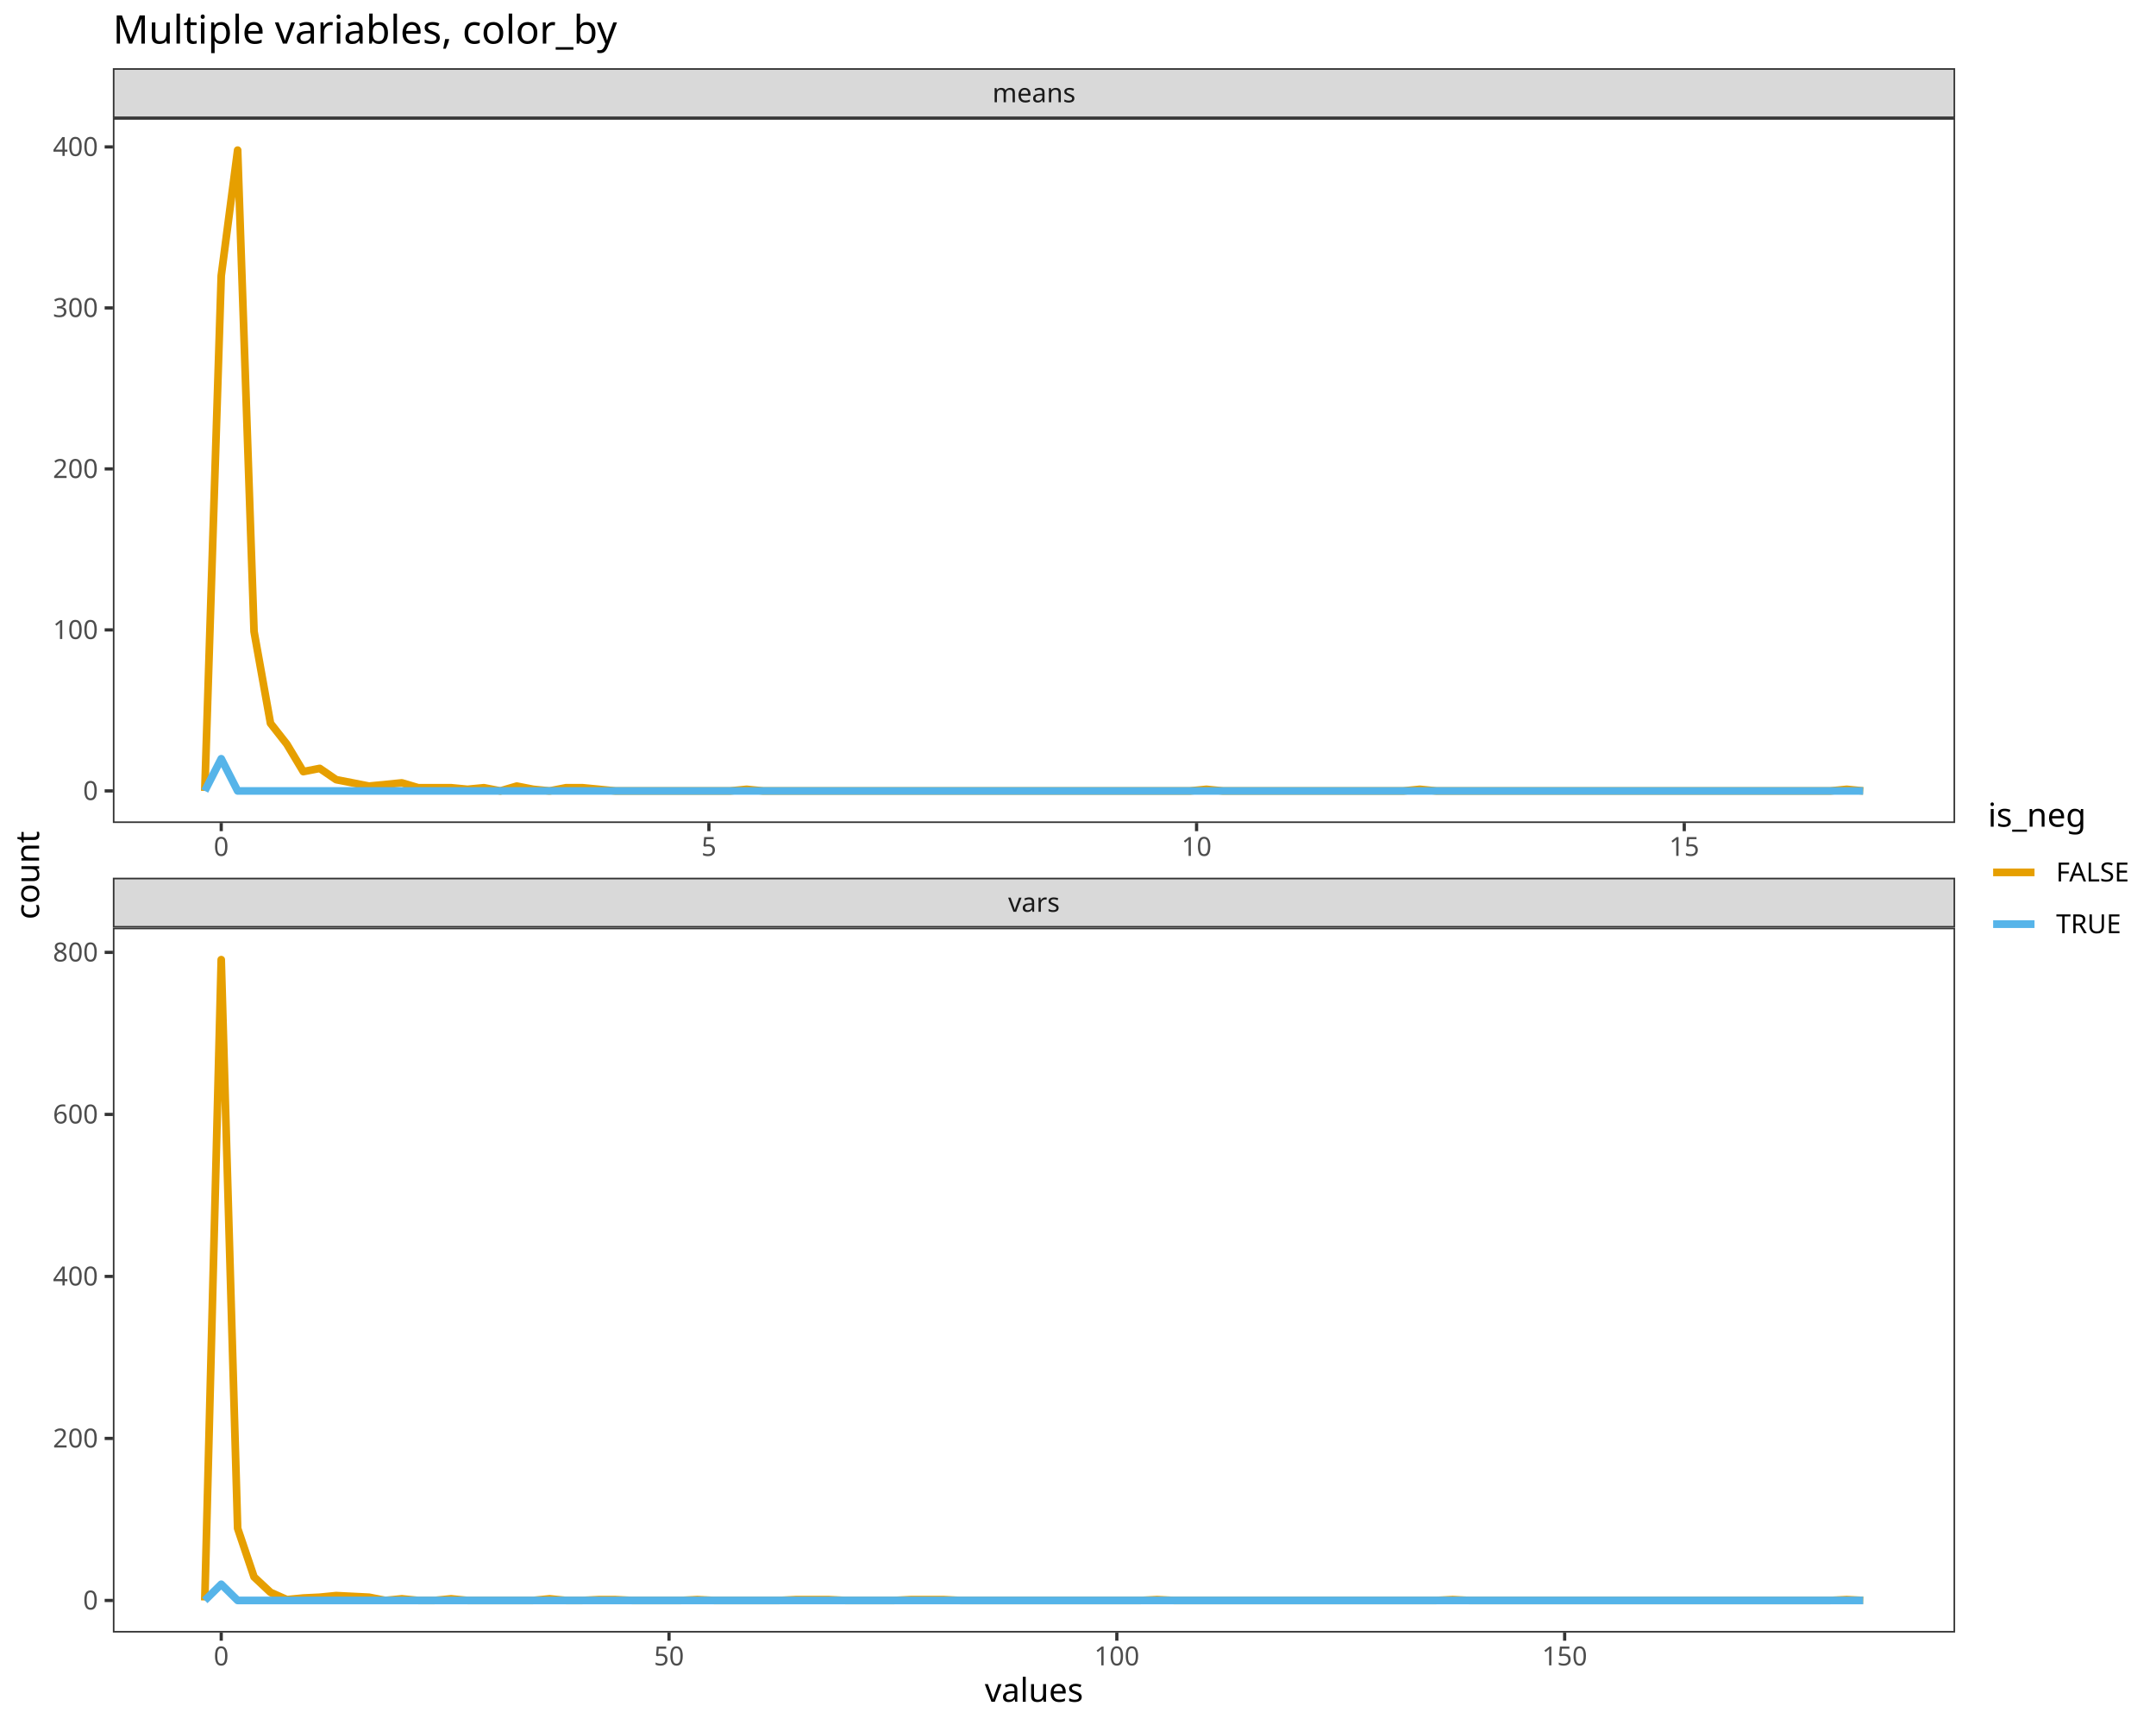
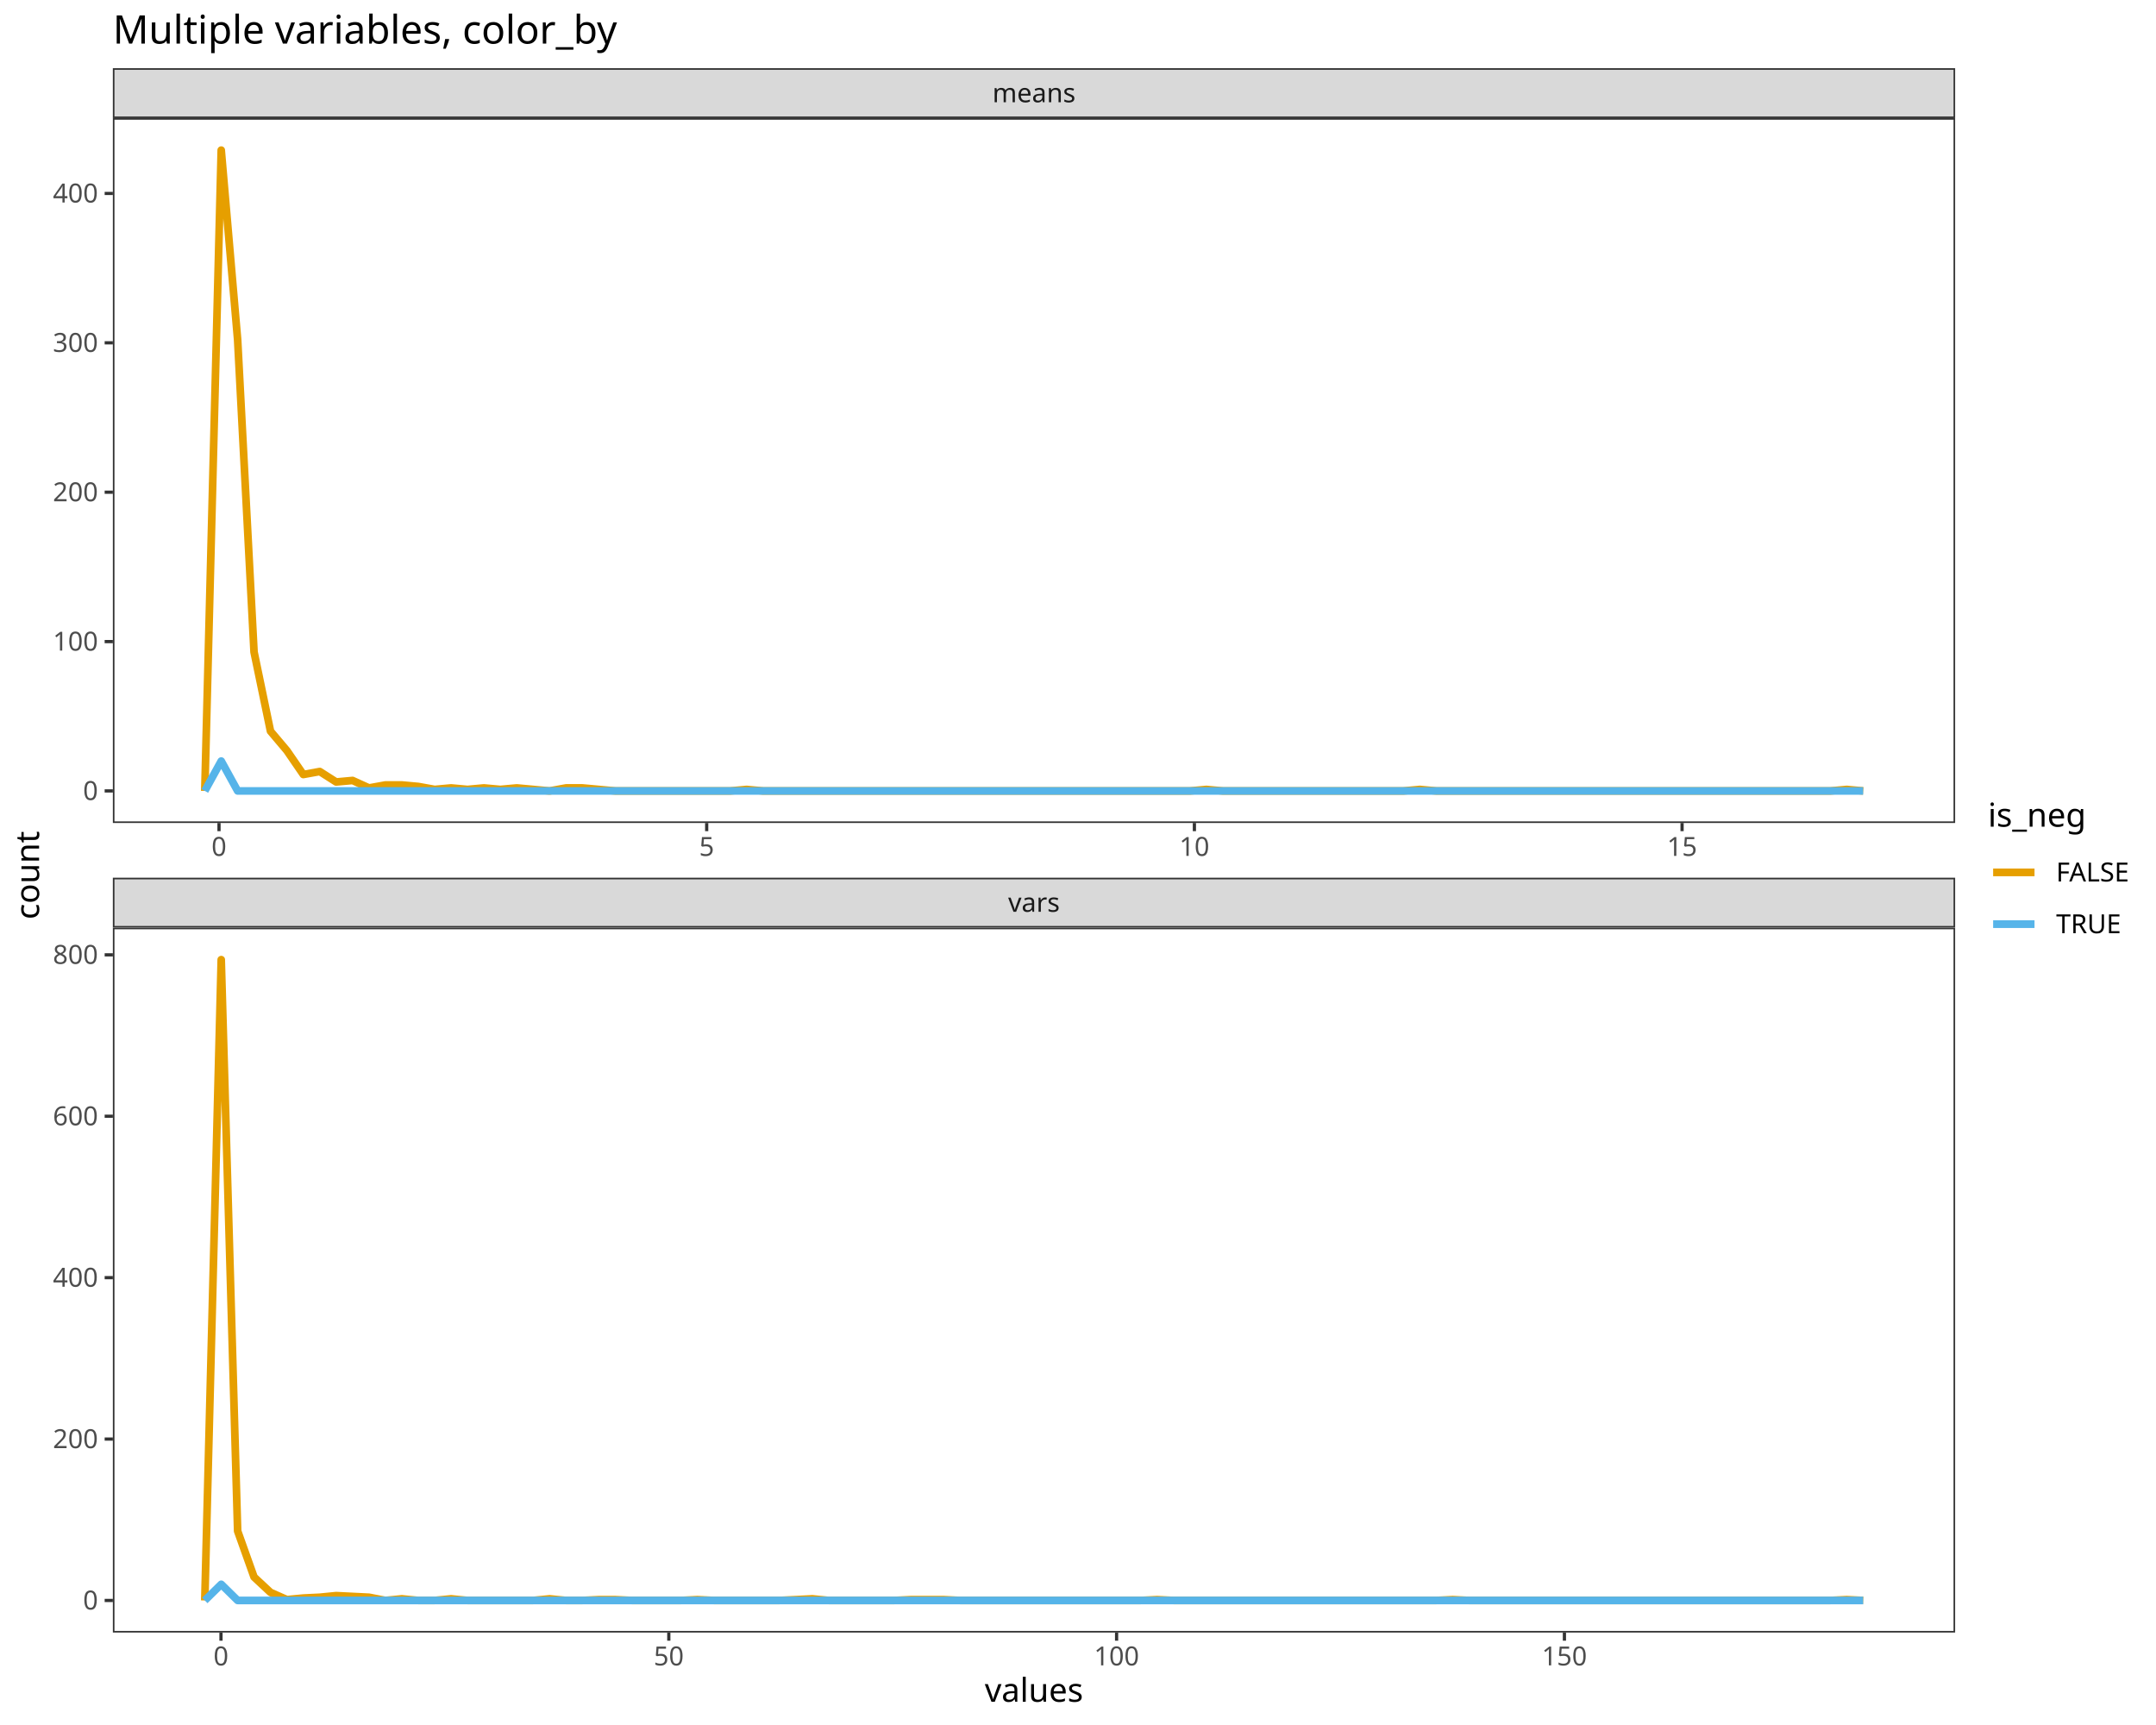
<svg xmlns="http://www.w3.org/2000/svg" class="svglite" data-engine-version="2.0" width="720.00pt" height="576.00pt" viewBox="0 0 720.00 576.00">
  <defs>
    <style type="text/css">
    .svglite line, .svglite polyline, .svglite polygon, .svglite path, .svglite rect, .svglite circle {
      fill: none;
      stroke: #000000;
      stroke-linecap: round;
      stroke-linejoin: round;
      stroke-miterlimit: 10.00;
    }
  </style>
  </defs>
  <rect width="100%" height="100%" style="stroke: none; fill: #FFFFFF;" />
  <defs>
    <clipPath id="cpMC4wMHw3MjAuMDB8MC4wMHw1NzYuMDA=">
      <rect x="0.00" y="0.00" width="720.00" height="576.00" />
    </clipPath>
  </defs>
  <g clip-path="url(#cpMC4wMHw3MjAuMDB8MC4wMHw1NzYuMDA=)">
    <rect x="0.00" y="0.00" width="720.00" height="576.00" style="stroke-width: 1.07; stroke: #FFFFFF; fill: #FFFFFF;" />
  </g>
  <defs>
    <clipPath id="cpMzcuNjl8NjUyLjkyfDM5LjQzfDI3NC44MA==">
      <rect x="37.69" y="39.43" width="615.23" height="235.37" />
    </clipPath>
  </defs>
  <g clip-path="url(#cpMzcuNjl8NjUyLjkyfDM5LjQzfDI3NC44MA==)">
    <rect x="37.69" y="39.43" width="615.23" height="235.37" style="stroke-width: 1.07; stroke: none; fill: #FFFFFF;" />
-     <polyline points="68.39,264.10 73.88,92.07 79.36,50.13 84.84,210.88 90.33,241.52 95.81,248.51 101.29,257.65 106.78,256.58 112.26,260.34 117.74,261.41 123.23,262.49 128.71,261.95 134.19,261.41 139.68,263.03 145.16,263.03 150.64,263.03 156.13,263.56 161.61,263.03 167.09,264.10 172.58,262.49 178.06,263.56 183.54,264.10 189.03,263.03 194.51,263.03 199.99,263.56 205.48,264.10 210.96,264.10 216.44,264.10 221.93,264.10 227.41,264.10 232.89,264.10 238.38,264.10 243.86,264.10 249.34,263.56 254.83,264.10 260.31,264.10 265.79,264.10 271.28,264.10 276.76,264.10 282.24,264.10 287.73,264.10 293.21,264.10 298.69,264.10 304.18,264.10 309.66,264.10 315.14,264.10 320.63,264.10 326.11,264.10 331.59,264.10 337.08,264.10 342.56,264.10 348.05,264.10 353.53,264.10 359.01,264.10 364.50,264.10 369.98,264.10 375.46,264.10 380.95,264.10 386.43,264.10 391.91,264.10 397.40,264.10 402.88,263.56 408.36,264.10 413.85,264.10 419.33,264.10 424.81,264.10 430.30,264.10 435.78,264.10 441.26,264.10 446.75,264.10 452.23,264.10 457.71,264.10 463.20,264.10 468.68,264.10 474.16,263.56 479.65,264.10 485.13,264.10 490.61,264.10 496.10,264.10 501.58,264.10 507.06,264.10 512.55,264.10 518.03,264.10 523.51,264.10 529.00,264.10 534.48,264.10 539.96,264.10 545.45,264.10 550.93,264.10 556.41,264.10 561.90,264.10 567.38,264.10 572.86,264.10 578.35,264.10 583.83,264.10 589.31,264.10 594.80,264.10 600.28,264.10 605.76,264.10 611.25,264.10 616.73,263.56 622.21,264.10 " style="stroke-width: 2.56; stroke: #E69F00; stroke-linecap: butt;" />
-     <polyline points="68.39,264.10 73.88,253.35 79.36,264.10 84.84,264.10 90.33,264.10 95.81,264.10 101.29,264.10 106.78,264.10 112.26,264.10 117.74,264.10 123.23,264.10 128.71,264.10 134.19,264.10 139.68,264.10 145.16,264.10 150.64,264.10 156.13,264.10 161.61,264.10 167.09,264.10 172.58,264.10 178.06,264.10 183.54,264.10 189.03,264.10 194.51,264.10 199.99,264.10 205.48,264.10 210.96,264.10 216.44,264.10 221.93,264.10 227.41,264.10 232.89,264.10 238.38,264.10 243.86,264.10 249.34,264.10 254.83,264.10 260.31,264.10 265.79,264.10 271.28,264.10 276.76,264.10 282.24,264.10 287.73,264.10 293.21,264.10 298.69,264.10 304.18,264.10 309.66,264.10 315.14,264.10 320.63,264.10 326.11,264.10 331.59,264.10 337.08,264.10 342.56,264.10 348.05,264.10 353.53,264.10 359.01,264.10 364.50,264.10 369.98,264.10 375.46,264.10 380.95,264.10 386.43,264.10 391.91,264.10 397.40,264.10 402.88,264.10 408.36,264.10 413.85,264.10 419.33,264.10 424.81,264.10 430.30,264.10 435.78,264.10 441.26,264.10 446.75,264.10 452.23,264.10 457.71,264.10 463.20,264.10 468.68,264.10 474.16,264.10 479.65,264.10 485.13,264.10 490.61,264.10 496.10,264.10 501.58,264.10 507.06,264.10 512.55,264.10 518.03,264.10 523.51,264.10 529.00,264.10 534.48,264.10 539.96,264.10 545.45,264.10 550.93,264.10 556.41,264.10 561.90,264.10 567.38,264.10 572.86,264.10 578.35,264.10 583.83,264.10 589.31,264.10 594.80,264.10 600.28,264.10 605.76,264.10 611.25,264.10 616.73,264.10 622.21,264.10 " style="stroke-width: 2.56; stroke: #56B4E9; stroke-linecap: butt;" />
+     <polyline points="68.39,264.10 73.88,50.13 79.36,113.48 84.84,217.72 90.33,244.15 95.81,250.64 101.29,258.62 106.78,257.62 112.26,261.11 117.74,260.61 123.23,263.10 128.71,262.11 134.19,262.11 139.68,262.61 145.16,263.60 150.64,263.10 156.13,263.60 161.61,263.10 167.09,263.60 172.58,263.10 178.06,263.60 183.54,264.10 189.03,263.10 194.51,263.10 199.99,263.60 205.48,264.10 210.96,264.10 216.44,264.10 221.93,264.10 227.41,264.10 232.89,264.10 238.38,264.10 243.86,264.10 249.34,263.60 254.83,264.10 260.31,264.10 265.79,264.10 271.28,264.10 276.76,264.10 282.24,264.10 287.73,264.10 293.21,264.10 298.69,264.10 304.18,264.10 309.66,264.10 315.14,264.10 320.63,264.10 326.11,264.10 331.59,264.10 337.08,264.10 342.56,264.10 348.05,264.10 353.53,264.10 359.01,264.10 364.50,264.10 369.98,264.10 375.46,264.10 380.95,264.10 386.43,264.10 391.91,264.10 397.40,264.10 402.88,263.60 408.36,264.10 413.85,264.10 419.33,264.10 424.81,264.10 430.30,264.10 435.78,264.10 441.26,264.10 446.75,264.10 452.23,264.10 457.71,264.10 463.20,264.10 468.68,264.10 474.16,263.60 479.65,264.10 485.13,264.10 490.61,264.10 496.10,264.10 501.58,264.10 507.06,264.10 512.55,264.10 518.03,264.10 523.51,264.10 529.00,264.10 534.48,264.10 539.96,264.10 545.45,264.10 550.93,264.10 556.41,264.10 561.90,264.10 567.38,264.10 572.86,264.10 578.35,264.10 583.83,264.10 589.31,264.10 594.80,264.10 600.28,264.10 605.76,264.10 611.25,264.10 616.73,263.60 622.21,264.10 " style="stroke-width: 2.56; stroke: #E69F00; stroke-linecap: butt;" />
+     <polyline points="68.39,264.10 73.88,254.13 79.36,264.10 84.84,264.10 90.33,264.10 95.81,264.10 101.29,264.10 106.78,264.10 112.26,264.10 117.74,264.10 123.23,264.10 128.71,264.10 134.19,264.10 139.68,264.10 145.16,264.10 150.64,264.10 156.13,264.10 161.61,264.10 167.09,264.10 172.58,264.10 178.06,264.10 183.54,264.10 189.03,264.10 194.51,264.10 199.99,264.10 205.48,264.10 210.96,264.10 216.44,264.10 221.93,264.10 227.41,264.10 232.89,264.10 238.38,264.10 243.86,264.10 249.34,264.10 254.83,264.10 260.31,264.10 265.79,264.10 271.28,264.10 276.76,264.10 282.24,264.10 287.73,264.10 293.21,264.10 298.69,264.10 304.18,264.10 309.66,264.10 315.14,264.10 320.63,264.10 326.11,264.10 331.59,264.10 337.08,264.10 342.56,264.10 348.05,264.10 353.53,264.10 359.01,264.10 364.50,264.10 369.98,264.10 375.46,264.10 380.95,264.10 386.43,264.10 391.91,264.10 397.40,264.10 402.88,264.10 408.36,264.10 413.85,264.10 419.33,264.10 424.81,264.10 430.30,264.10 435.78,264.10 441.26,264.10 446.75,264.10 452.23,264.10 457.71,264.10 463.20,264.10 468.68,264.10 474.16,264.10 479.65,264.10 485.13,264.10 490.61,264.10 496.10,264.10 501.58,264.10 507.06,264.10 512.55,264.10 518.03,264.10 523.51,264.10 529.00,264.10 534.48,264.10 539.96,264.10 545.45,264.10 550.93,264.10 556.41,264.10 561.90,264.10 567.38,264.10 572.86,264.10 578.35,264.10 583.83,264.10 589.31,264.10 594.80,264.10 600.28,264.10 605.76,264.10 611.25,264.10 616.73,264.10 622.21,264.10 " style="stroke-width: 2.56; stroke: #56B4E9; stroke-linecap: butt;" />
    <rect x="37.69" y="39.43" width="615.23" height="235.37" style="stroke-width: 1.07; stroke: #333333;" />
  </g>
  <g clip-path="url(#cpMC4wMHw3MjAuMDB8MC4wMHw1NzYuMDA=)">
</g>
  <defs>
    <clipPath id="cpMzcuNjl8NjUyLjkyfDMwOS43NXw1NDUuMTE=">
      <rect x="37.69" y="309.75" width="615.23" height="235.37" />
    </clipPath>
  </defs>
  <g clip-path="url(#cpMzcuNjl8NjUyLjkyfDMwOS43NXw1NDUuMTE=)">
    <rect x="37.69" y="309.75" width="615.23" height="235.37" style="stroke-width: 1.07; stroke: none; fill: #FFFFFF;" />
-     <polyline points="68.39,534.41 73.88,320.44 79.36,510.34 84.84,526.57 90.33,531.71 95.81,534.14 101.29,533.60 106.78,533.33 112.26,532.79 117.74,533.06 123.23,533.33 128.71,534.41 134.19,533.87 139.68,534.41 145.16,534.41 150.64,533.87 156.13,534.41 161.61,534.41 167.09,534.41 172.58,534.41 178.06,534.41 183.54,533.87 189.03,534.41 194.51,534.41 199.99,534.14 205.48,534.14 210.96,534.41 216.44,534.41 221.93,534.41 227.41,534.41 232.89,534.14 238.38,534.41 243.86,534.41 249.34,534.41 254.83,534.41 260.31,534.41 265.79,534.14 271.28,534.14 276.76,534.14 282.24,534.41 287.73,534.41 293.21,534.41 298.69,534.41 304.18,534.14 309.66,534.14 315.14,534.14 320.63,534.41 326.11,534.41 331.59,534.41 337.08,534.41 342.56,534.41 348.05,534.41 353.53,534.41 359.01,534.41 364.50,534.41 369.98,534.41 375.46,534.41 380.95,534.41 386.43,534.14 391.91,534.41 397.40,534.41 402.88,534.41 408.36,534.41 413.85,534.41 419.33,534.41 424.81,534.41 430.30,534.41 435.78,534.41 441.26,534.41 446.75,534.41 452.23,534.41 457.71,534.41 463.20,534.41 468.68,534.41 474.16,534.41 479.65,534.41 485.13,534.14 490.61,534.41 496.10,534.41 501.58,534.41 507.06,534.41 512.55,534.41 518.03,534.41 523.51,534.41 529.00,534.41 534.48,534.41 539.96,534.41 545.45,534.41 550.93,534.41 556.41,534.41 561.90,534.41 567.38,534.41 572.86,534.41 578.35,534.41 583.83,534.41 589.31,534.41 594.80,534.41 600.28,534.41 605.76,534.41 611.25,534.41 616.73,534.14 622.21,534.41 " style="stroke-width: 2.56; stroke: #E69F00; stroke-linecap: butt;" />
-     <polyline points="68.39,534.41 73.88,529.00 79.36,534.41 84.84,534.41 90.33,534.41 95.81,534.41 101.29,534.41 106.78,534.41 112.26,534.41 117.74,534.41 123.23,534.41 128.71,534.41 134.19,534.41 139.68,534.41 145.16,534.41 150.64,534.41 156.13,534.41 161.61,534.41 167.09,534.41 172.58,534.41 178.06,534.41 183.54,534.41 189.03,534.41 194.51,534.41 199.99,534.41 205.48,534.41 210.96,534.41 216.44,534.41 221.93,534.41 227.41,534.41 232.89,534.41 238.38,534.41 243.86,534.41 249.34,534.41 254.83,534.41 260.31,534.41 265.79,534.41 271.28,534.41 276.76,534.41 282.24,534.41 287.73,534.41 293.21,534.41 298.69,534.41 304.18,534.41 309.66,534.41 315.14,534.41 320.63,534.41 326.11,534.41 331.59,534.41 337.08,534.41 342.56,534.41 348.05,534.41 353.53,534.41 359.01,534.41 364.50,534.41 369.98,534.41 375.46,534.41 380.95,534.41 386.43,534.41 391.91,534.41 397.40,534.41 402.88,534.41 408.36,534.41 413.85,534.41 419.33,534.41 424.81,534.41 430.30,534.41 435.78,534.41 441.26,534.41 446.75,534.41 452.23,534.41 457.71,534.41 463.20,534.41 468.68,534.41 474.16,534.41 479.65,534.41 485.13,534.41 490.61,534.41 496.10,534.41 501.58,534.41 507.06,534.41 512.55,534.41 518.03,534.41 523.51,534.41 529.00,534.41 534.48,534.41 539.96,534.41 545.45,534.41 550.93,534.41 556.41,534.41 561.90,534.41 567.38,534.41 572.86,534.41 578.35,534.41 583.83,534.41 589.31,534.41 594.80,534.41 600.28,534.41 605.76,534.41 611.25,534.41 616.73,534.41 622.21,534.41 " style="stroke-width: 2.56; stroke: #56B4E9; stroke-linecap: butt;" />
+     <polyline points="68.39,534.41 73.88,320.44 79.36,511.24 84.84,526.60 90.33,531.72 95.81,534.14 101.29,533.61 106.78,533.34 112.26,532.80 117.74,533.07 123.23,533.34 128.71,534.41 134.19,533.87 139.68,534.41 145.16,534.41 150.64,533.87 156.13,534.41 161.61,534.41 167.09,534.41 172.58,534.41 178.06,534.41 183.54,533.87 189.03,534.41 194.51,534.41 199.99,534.14 205.48,534.14 210.96,534.41 216.44,534.41 221.93,534.41 227.41,534.41 232.89,534.14 238.38,534.41 243.86,534.41 249.34,534.41 254.83,534.41 260.31,534.41 265.79,534.14 271.28,533.87 276.76,534.41 282.24,534.41 287.73,534.41 293.21,534.41 298.69,534.41 304.18,534.14 309.66,534.14 315.14,534.14 320.63,534.41 326.11,534.41 331.59,534.41 337.08,534.41 342.56,534.41 348.05,534.41 353.53,534.41 359.01,534.41 364.50,534.41 369.98,534.41 375.46,534.41 380.95,534.41 386.43,534.14 391.91,534.41 397.40,534.41 402.88,534.41 408.36,534.41 413.85,534.41 419.33,534.41 424.81,534.41 430.30,534.41 435.78,534.41 441.26,534.41 446.75,534.41 452.23,534.41 457.71,534.41 463.20,534.41 468.68,534.41 474.16,534.41 479.65,534.41 485.13,534.14 490.61,534.41 496.10,534.41 501.58,534.41 507.06,534.41 512.55,534.41 518.03,534.41 523.51,534.41 529.00,534.41 534.48,534.41 539.96,534.41 545.45,534.41 550.93,534.41 556.41,534.41 561.90,534.41 567.38,534.41 572.86,534.41 578.35,534.41 583.83,534.41 589.31,534.41 594.80,534.41 600.28,534.41 605.76,534.41 611.25,534.41 616.73,534.14 622.21,534.41 " style="stroke-width: 2.56; stroke: #E69F00; stroke-linecap: butt;" />
+     <polyline points="68.39,534.41 73.88,529.02 79.36,534.41 84.84,534.41 90.33,534.41 95.81,534.41 101.29,534.41 106.78,534.41 112.26,534.41 117.74,534.41 123.23,534.41 128.71,534.41 134.19,534.41 139.68,534.41 145.16,534.41 150.64,534.41 156.13,534.41 161.61,534.41 167.09,534.41 172.58,534.41 178.06,534.41 183.54,534.41 189.03,534.41 194.51,534.41 199.99,534.41 205.48,534.41 210.96,534.41 216.44,534.41 221.93,534.41 227.41,534.41 232.89,534.41 238.38,534.41 243.86,534.41 249.34,534.41 254.83,534.41 260.31,534.41 265.79,534.41 271.28,534.41 276.76,534.41 282.24,534.41 287.73,534.41 293.21,534.41 298.69,534.41 304.18,534.41 309.66,534.41 315.14,534.41 320.63,534.41 326.11,534.41 331.59,534.41 337.08,534.41 342.56,534.41 348.05,534.41 353.53,534.41 359.01,534.41 364.50,534.41 369.98,534.41 375.46,534.41 380.95,534.41 386.43,534.41 391.91,534.41 397.40,534.41 402.88,534.41 408.36,534.41 413.85,534.41 419.33,534.41 424.81,534.41 430.30,534.41 435.78,534.41 441.26,534.41 446.75,534.41 452.23,534.41 457.71,534.41 463.20,534.41 468.68,534.41 474.16,534.41 479.65,534.41 485.13,534.41 490.61,534.41 496.10,534.41 501.58,534.41 507.06,534.41 512.55,534.41 518.03,534.41 523.51,534.41 529.00,534.41 534.48,534.41 539.96,534.41 545.45,534.41 550.93,534.41 556.41,534.41 561.90,534.41 567.38,534.41 572.86,534.41 578.35,534.41 583.83,534.41 589.31,534.41 594.80,534.41 600.28,534.41 605.76,534.41 611.25,534.41 616.73,534.41 622.21,534.41 " style="stroke-width: 2.56; stroke: #56B4E9; stroke-linecap: butt;" />
    <rect x="37.69" y="309.75" width="615.23" height="235.37" style="stroke-width: 1.07; stroke: #333333;" />
  </g>
  <g clip-path="url(#cpMC4wMHw3MjAuMDB8MC4wMHw1NzYuMDA=)">
</g>
  <defs>
    <clipPath id="cpMzcuNjl8NjUyLjkyfDI5My4wOXwzMDkuNzU=">
      <rect x="37.69" y="293.09" width="615.23" height="16.65" />
    </clipPath>
  </defs>
  <g clip-path="url(#cpMzcuNjl8NjUyLjkyfDI5My4wOXwzMDkuNzU=)">
    <rect x="37.69" y="293.09" width="615.23" height="16.65" style="stroke-width: 1.07; stroke: #333333; fill: #D9D9D9;" />
    <text x="345.30" y="304.45" text-anchor="middle" style="font-size: 8.80px; fill: #1A1A1A; font-family: sans;" textLength="16.63px" lengthAdjust="spacingAndGlyphs">vars</text>
  </g>
  <g clip-path="url(#cpMC4wMHw3MjAuMDB8MC4wMHw1NzYuMDA=)">
</g>
  <defs>
    <clipPath id="cpMzcuNjl8NjUyLjkyfDIyLjc4fDM5LjQz">
      <rect x="37.69" y="22.78" width="615.23" height="16.65" />
    </clipPath>
  </defs>
  <g clip-path="url(#cpMzcuNjl8NjUyLjkyfDIyLjc4fDM5LjQz)">
    <rect x="37.69" y="22.78" width="615.23" height="16.65" style="stroke-width: 1.07; stroke: #333333; fill: #D9D9D9;" />
    <text x="345.30" y="34.14" text-anchor="middle" style="font-size: 8.80px; fill: #1A1A1A; font-family: sans;" textLength="26.42px" lengthAdjust="spacingAndGlyphs">means</text>
  </g>
  <g clip-path="url(#cpMC4wMHw3MjAuMDB8MC4wMHw1NzYuMDA=)">
-     <polyline points="73.88,547.85 73.88,545.11 " style="stroke-width: 1.07; stroke: #333333; stroke-linecap: butt;" />
-     <polyline points="223.42,547.85 223.42,545.11 " style="stroke-width: 1.07; stroke: #333333; stroke-linecap: butt;" />
-     <polyline points="372.97,547.85 372.97,545.11 " style="stroke-width: 1.07; stroke: #333333; stroke-linecap: butt;" />
-     <polyline points="522.52,547.85 522.52,545.11 " style="stroke-width: 1.07; stroke: #333333; stroke-linecap: butt;" />
-     <text x="73.88" y="556.10" text-anchor="middle" style="font-size: 8.80px; fill: #4D4D4D; font-family: sans;" textLength="4.89px" lengthAdjust="spacingAndGlyphs">0</text>
-     <text x="223.42" y="556.10" text-anchor="middle" style="font-size: 8.80px; fill: #4D4D4D; font-family: sans;" textLength="9.79px" lengthAdjust="spacingAndGlyphs">50</text>
-     <text x="372.97" y="556.10" text-anchor="middle" style="font-size: 8.80px; fill: #4D4D4D; font-family: sans;" textLength="14.68px" lengthAdjust="spacingAndGlyphs">100</text>
-     <text x="522.52" y="556.10" text-anchor="middle" style="font-size: 8.80px; fill: #4D4D4D; font-family: sans;" textLength="14.68px" lengthAdjust="spacingAndGlyphs">150</text>
-     <polyline points="73.88,277.54 73.88,274.80 " style="stroke-width: 1.07; stroke: #333333; stroke-linecap: butt;" />
-     <polyline points="236.74,277.54 236.74,274.80 " style="stroke-width: 1.07; stroke: #333333; stroke-linecap: butt;" />
-     <polyline points="399.60,277.54 399.60,274.80 " style="stroke-width: 1.07; stroke: #333333; stroke-linecap: butt;" />
-     <polyline points="562.46,277.54 562.46,274.80 " style="stroke-width: 1.07; stroke: #333333; stroke-linecap: butt;" />
-     <text x="73.88" y="285.79" text-anchor="middle" style="font-size: 8.80px; fill: #4D4D4D; font-family: sans;" textLength="4.89px" lengthAdjust="spacingAndGlyphs">0</text>
-     <text x="236.74" y="285.79" text-anchor="middle" style="font-size: 8.80px; fill: #4D4D4D; font-family: sans;" textLength="4.89px" lengthAdjust="spacingAndGlyphs">5</text>
-     <text x="399.60" y="285.79" text-anchor="middle" style="font-size: 8.80px; fill: #4D4D4D; font-family: sans;" textLength="9.79px" lengthAdjust="spacingAndGlyphs">10</text>
-     <text x="562.46" y="285.79" text-anchor="middle" style="font-size: 8.80px; fill: #4D4D4D; font-family: sans;" textLength="9.79px" lengthAdjust="spacingAndGlyphs">15</text>
+     <polyline points="73.80,547.85 73.80,545.11 " style="stroke-width: 1.07; stroke: #333333; stroke-linecap: butt;" />
+     <polyline points="223.35,547.85 223.35,545.11 " style="stroke-width: 1.07; stroke: #333333; stroke-linecap: butt;" />
+     <polyline points="372.89,547.85 372.89,545.11 " style="stroke-width: 1.07; stroke: #333333; stroke-linecap: butt;" />
+     <polyline points="522.44,547.85 522.44,545.11 " style="stroke-width: 1.07; stroke: #333333; stroke-linecap: butt;" />
+     <text x="73.80" y="556.10" text-anchor="middle" style="font-size: 8.80px; fill: #4D4D4D; font-family: sans;" textLength="4.89px" lengthAdjust="spacingAndGlyphs">0</text>
+     <text x="223.35" y="556.10" text-anchor="middle" style="font-size: 8.80px; fill: #4D4D4D; font-family: sans;" textLength="9.79px" lengthAdjust="spacingAndGlyphs">50</text>
+     <text x="372.89" y="556.10" text-anchor="middle" style="font-size: 8.80px; fill: #4D4D4D; font-family: sans;" textLength="14.68px" lengthAdjust="spacingAndGlyphs">100</text>
+     <text x="522.44" y="556.10" text-anchor="middle" style="font-size: 8.80px; fill: #4D4D4D; font-family: sans;" textLength="14.68px" lengthAdjust="spacingAndGlyphs">150</text>
+     <polyline points="73.14,277.54 73.14,274.80 " style="stroke-width: 1.07; stroke: #333333; stroke-linecap: butt;" />
+     <polyline points="236.00,277.54 236.00,274.80 " style="stroke-width: 1.07; stroke: #333333; stroke-linecap: butt;" />
+     <polyline points="398.87,277.54 398.87,274.80 " style="stroke-width: 1.07; stroke: #333333; stroke-linecap: butt;" />
+     <polyline points="561.73,277.54 561.73,274.80 " style="stroke-width: 1.07; stroke: #333333; stroke-linecap: butt;" />
+     <text x="73.14" y="285.79" text-anchor="middle" style="font-size: 8.80px; fill: #4D4D4D; font-family: sans;" textLength="4.89px" lengthAdjust="spacingAndGlyphs">0</text>
+     <text x="236.00" y="285.79" text-anchor="middle" style="font-size: 8.80px; fill: #4D4D4D; font-family: sans;" textLength="4.89px" lengthAdjust="spacingAndGlyphs">5</text>
+     <text x="398.87" y="285.79" text-anchor="middle" style="font-size: 8.80px; fill: #4D4D4D; font-family: sans;" textLength="9.79px" lengthAdjust="spacingAndGlyphs">10</text>
+     <text x="561.73" y="285.79" text-anchor="middle" style="font-size: 8.80px; fill: #4D4D4D; font-family: sans;" textLength="9.79px" lengthAdjust="spacingAndGlyphs">15</text>
    <text x="32.76" y="267.13" text-anchor="end" style="font-size: 8.80px; fill: #4D4D4D; font-family: sans;" textLength="4.89px" lengthAdjust="spacingAndGlyphs">0</text>
-     <text x="32.76" y="213.37" text-anchor="end" style="font-size: 8.80px; fill: #4D4D4D; font-family: sans;" textLength="14.68px" lengthAdjust="spacingAndGlyphs">100</text>
-     <text x="32.76" y="159.61" text-anchor="end" style="font-size: 8.80px; fill: #4D4D4D; font-family: sans;" textLength="14.68px" lengthAdjust="spacingAndGlyphs">200</text>
-     <text x="32.76" y="105.85" text-anchor="end" style="font-size: 8.80px; fill: #4D4D4D; font-family: sans;" textLength="14.68px" lengthAdjust="spacingAndGlyphs">300</text>
-     <text x="32.76" y="52.08" text-anchor="end" style="font-size: 8.80px; fill: #4D4D4D; font-family: sans;" textLength="14.68px" lengthAdjust="spacingAndGlyphs">400</text>
+     <text x="32.76" y="217.25" text-anchor="end" style="font-size: 8.80px; fill: #4D4D4D; font-family: sans;" textLength="14.68px" lengthAdjust="spacingAndGlyphs">100</text>
+     <text x="32.76" y="167.38" text-anchor="end" style="font-size: 8.80px; fill: #4D4D4D; font-family: sans;" textLength="14.68px" lengthAdjust="spacingAndGlyphs">200</text>
+     <text x="32.76" y="117.50" text-anchor="end" style="font-size: 8.80px; fill: #4D4D4D; font-family: sans;" textLength="14.68px" lengthAdjust="spacingAndGlyphs">300</text>
+     <text x="32.76" y="67.62" text-anchor="end" style="font-size: 8.80px; fill: #4D4D4D; font-family: sans;" textLength="14.68px" lengthAdjust="spacingAndGlyphs">400</text>
    <polyline points="34.95,264.10 37.69,264.10 " style="stroke-width: 1.07; stroke: #333333; stroke-linecap: butt;" />
-     <polyline points="34.95,210.34 37.69,210.34 " style="stroke-width: 1.07; stroke: #333333; stroke-linecap: butt;" />
-     <polyline points="34.95,156.58 37.69,156.58 " style="stroke-width: 1.07; stroke: #333333; stroke-linecap: butt;" />
-     <polyline points="34.95,102.82 37.69,102.82 " style="stroke-width: 1.07; stroke: #333333; stroke-linecap: butt;" />
-     <polyline points="34.95,49.06 37.69,49.06 " style="stroke-width: 1.07; stroke: #333333; stroke-linecap: butt;" />
+     <polyline points="34.95,214.23 37.69,214.23 " style="stroke-width: 1.07; stroke: #333333; stroke-linecap: butt;" />
+     <polyline points="34.95,164.35 37.69,164.35 " style="stroke-width: 1.07; stroke: #333333; stroke-linecap: butt;" />
+     <polyline points="34.95,114.47 37.69,114.47 " style="stroke-width: 1.07; stroke: #333333; stroke-linecap: butt;" />
+     <polyline points="34.95,64.60 37.69,64.60 " style="stroke-width: 1.07; stroke: #333333; stroke-linecap: butt;" />
    <text x="32.76" y="537.44" text-anchor="end" style="font-size: 8.80px; fill: #4D4D4D; font-family: sans;" textLength="4.89px" lengthAdjust="spacingAndGlyphs">0</text>
-     <text x="32.76" y="483.34" text-anchor="end" style="font-size: 8.80px; fill: #4D4D4D; font-family: sans;" textLength="14.68px" lengthAdjust="spacingAndGlyphs">200</text>
-     <text x="32.76" y="429.24" text-anchor="end" style="font-size: 8.80px; fill: #4D4D4D; font-family: sans;" textLength="14.68px" lengthAdjust="spacingAndGlyphs">400</text>
-     <text x="32.76" y="375.14" text-anchor="end" style="font-size: 8.80px; fill: #4D4D4D; font-family: sans;" textLength="14.68px" lengthAdjust="spacingAndGlyphs">600</text>
-     <text x="32.76" y="321.04" text-anchor="end" style="font-size: 8.80px; fill: #4D4D4D; font-family: sans;" textLength="14.68px" lengthAdjust="spacingAndGlyphs">800</text>
+     <text x="32.76" y="483.55" text-anchor="end" style="font-size: 8.80px; fill: #4D4D4D; font-family: sans;" textLength="14.68px" lengthAdjust="spacingAndGlyphs">200</text>
+     <text x="32.76" y="429.65" text-anchor="end" style="font-size: 8.80px; fill: #4D4D4D; font-family: sans;" textLength="14.68px" lengthAdjust="spacingAndGlyphs">400</text>
+     <text x="32.76" y="375.75" text-anchor="end" style="font-size: 8.80px; fill: #4D4D4D; font-family: sans;" textLength="14.68px" lengthAdjust="spacingAndGlyphs">600</text>
+     <text x="32.76" y="321.85" text-anchor="end" style="font-size: 8.80px; fill: #4D4D4D; font-family: sans;" textLength="14.68px" lengthAdjust="spacingAndGlyphs">800</text>
    <polyline points="34.95,534.41 37.69,534.41 " style="stroke-width: 1.07; stroke: #333333; stroke-linecap: butt;" />
-     <polyline points="34.95,480.31 37.69,480.31 " style="stroke-width: 1.07; stroke: #333333; stroke-linecap: butt;" />
-     <polyline points="34.95,426.21 37.69,426.21 " style="stroke-width: 1.07; stroke: #333333; stroke-linecap: butt;" />
-     <polyline points="34.95,372.11 37.69,372.11 " style="stroke-width: 1.07; stroke: #333333; stroke-linecap: butt;" />
-     <polyline points="34.95,318.01 37.69,318.01 " style="stroke-width: 1.07; stroke: #333333; stroke-linecap: butt;" />
+     <polyline points="34.95,480.52 37.69,480.52 " style="stroke-width: 1.07; stroke: #333333; stroke-linecap: butt;" />
+     <polyline points="34.95,426.62 37.69,426.62 " style="stroke-width: 1.07; stroke: #333333; stroke-linecap: butt;" />
+     <polyline points="34.95,372.72 37.69,372.72 " style="stroke-width: 1.07; stroke: #333333; stroke-linecap: butt;" />
+     <polyline points="34.95,318.83 37.69,318.83 " style="stroke-width: 1.07; stroke: #333333; stroke-linecap: butt;" />
    <text x="345.30" y="568.24" text-anchor="middle" style="font-size: 11.00px; font-family: sans;" textLength="31.81px" lengthAdjust="spacingAndGlyphs">values</text>
    <text transform="translate(13.05,292.27) rotate(-90)" text-anchor="middle" style="font-size: 11.00px; font-family: sans;" textLength="26.91px" lengthAdjust="spacingAndGlyphs">count</text>
    <rect x="663.88" y="267.33" width="50.64" height="49.89" style="stroke-width: 1.07; stroke: none; fill: #FFFFFF;" />
    <text x="663.88" y="276.04" style="font-size: 11.00px; font-family: sans;" textLength="32.42px" lengthAdjust="spacingAndGlyphs">is_neg</text>
    <rect x="663.88" y="282.66" width="17.28" height="17.28" style="stroke-width: 1.07; stroke: none; fill: #FFFFFF;" />
    <line x1="665.61" y1="291.30" x2="679.43" y2="291.30" style="stroke-width: 2.56; stroke: #E69F00; stroke-linecap: butt;" />
    <rect x="663.88" y="299.94" width="17.28" height="17.28" style="stroke-width: 1.07; stroke: none; fill: #FFFFFF;" />
    <line x1="665.61" y1="308.58" x2="679.43" y2="308.58" style="stroke-width: 2.56; stroke: #56B4E9; stroke-linecap: butt;" />
    <text x="686.64" y="294.33" style="font-size: 8.80px; font-family: sans;" textLength="27.88px" lengthAdjust="spacingAndGlyphs">FALSE</text>
    <text x="686.64" y="311.61" style="font-size: 8.80px; font-family: sans;" textLength="23.96px" lengthAdjust="spacingAndGlyphs">TRUE</text>
    <text x="37.69" y="14.56" style="font-size: 13.20px; font-family: sans;" textLength="159.22px" lengthAdjust="spacingAndGlyphs">Multiple variables, color_by</text>
  </g>
</svg>
